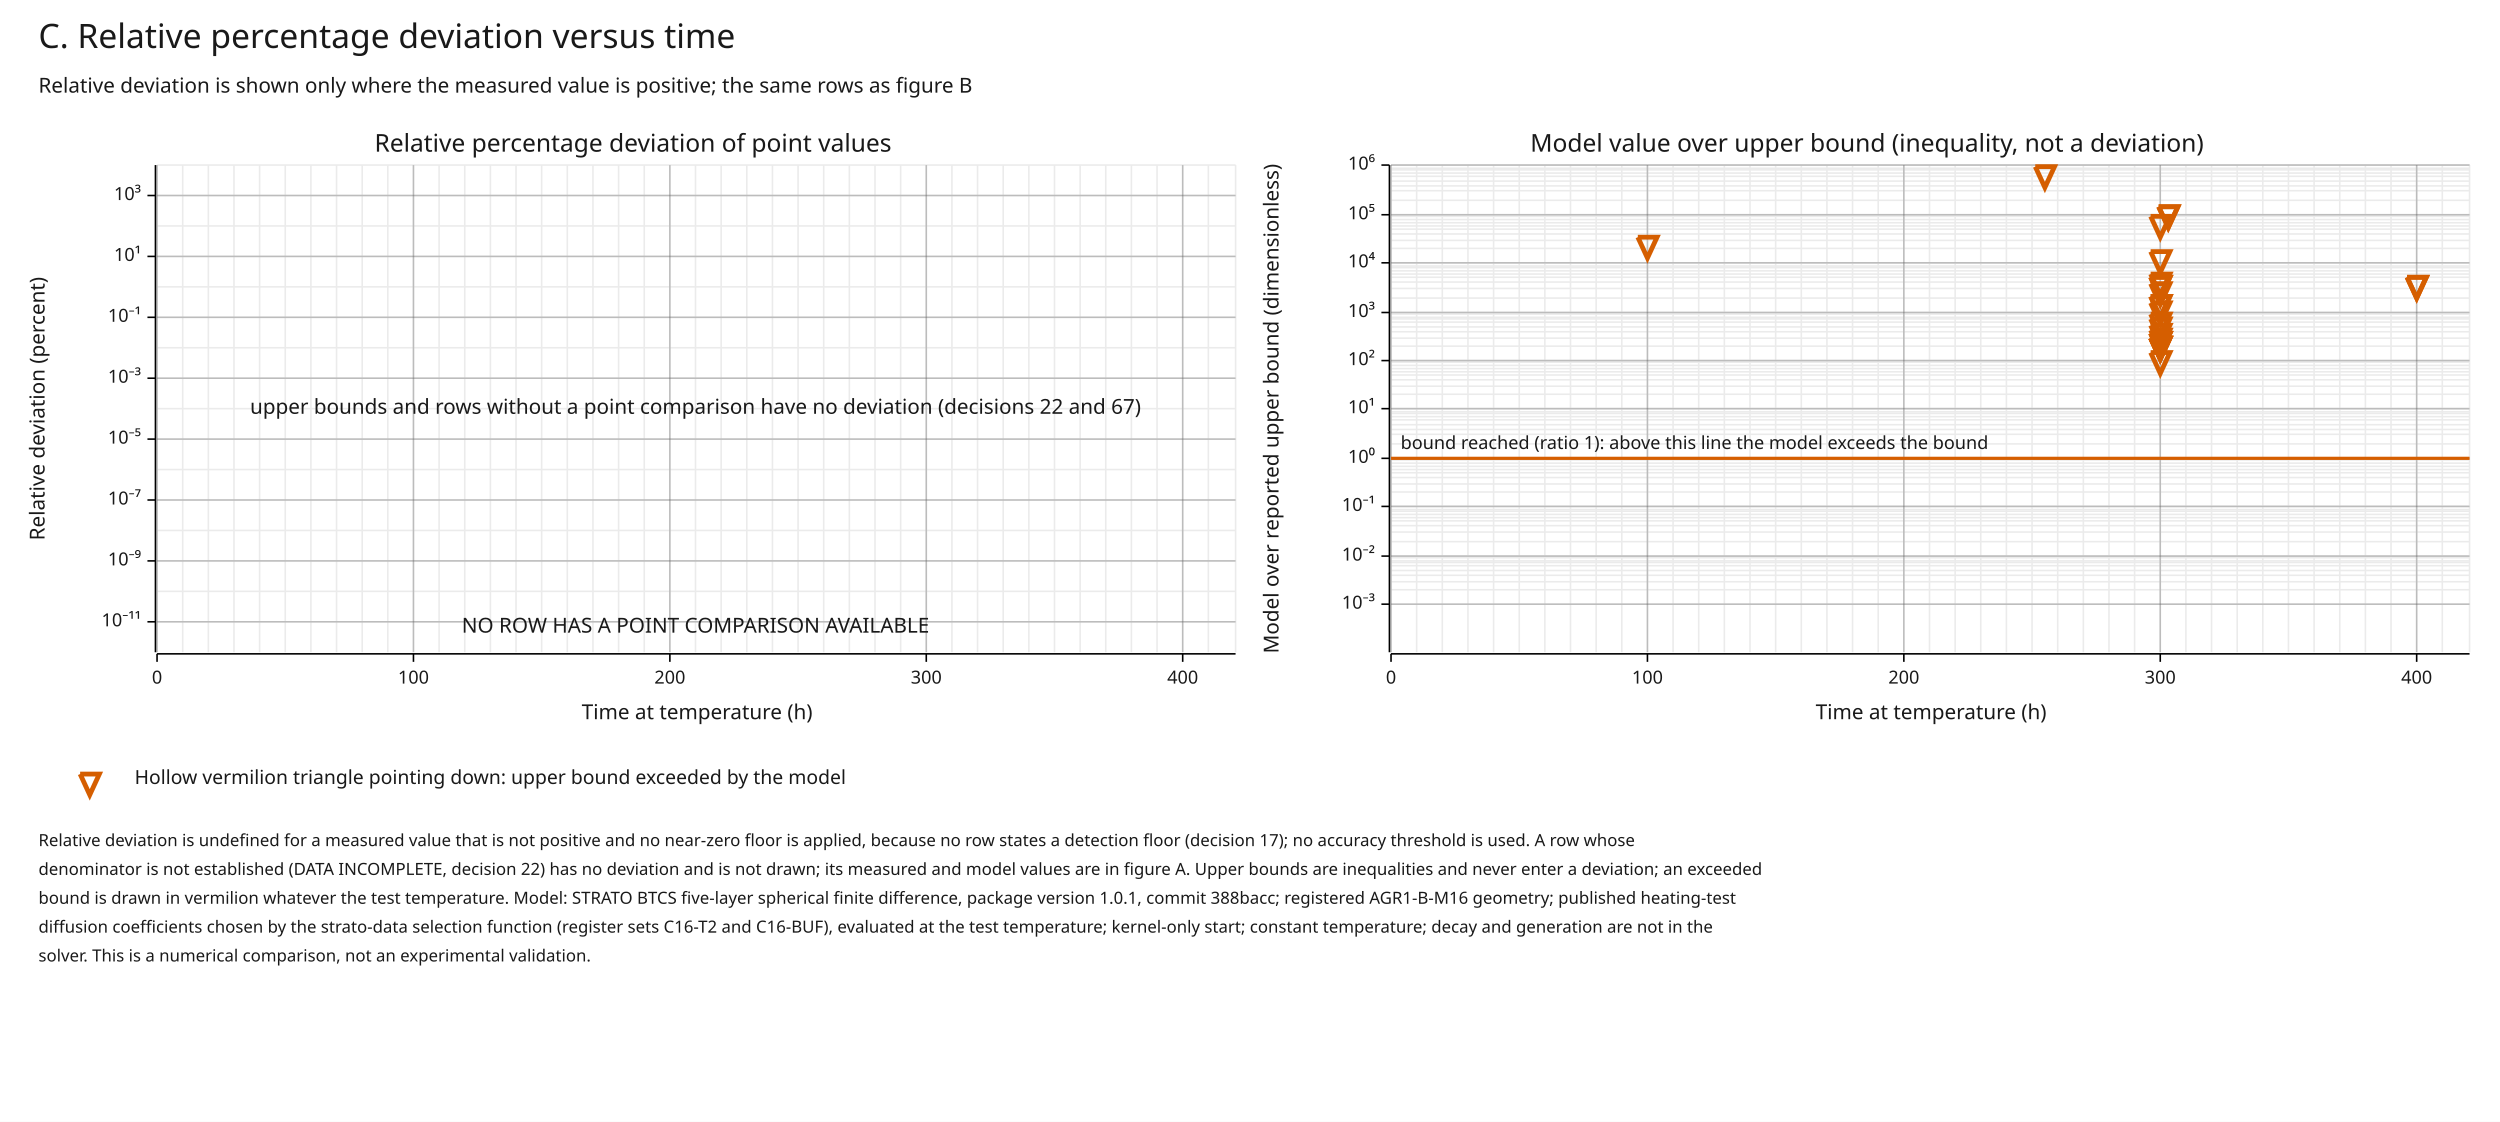
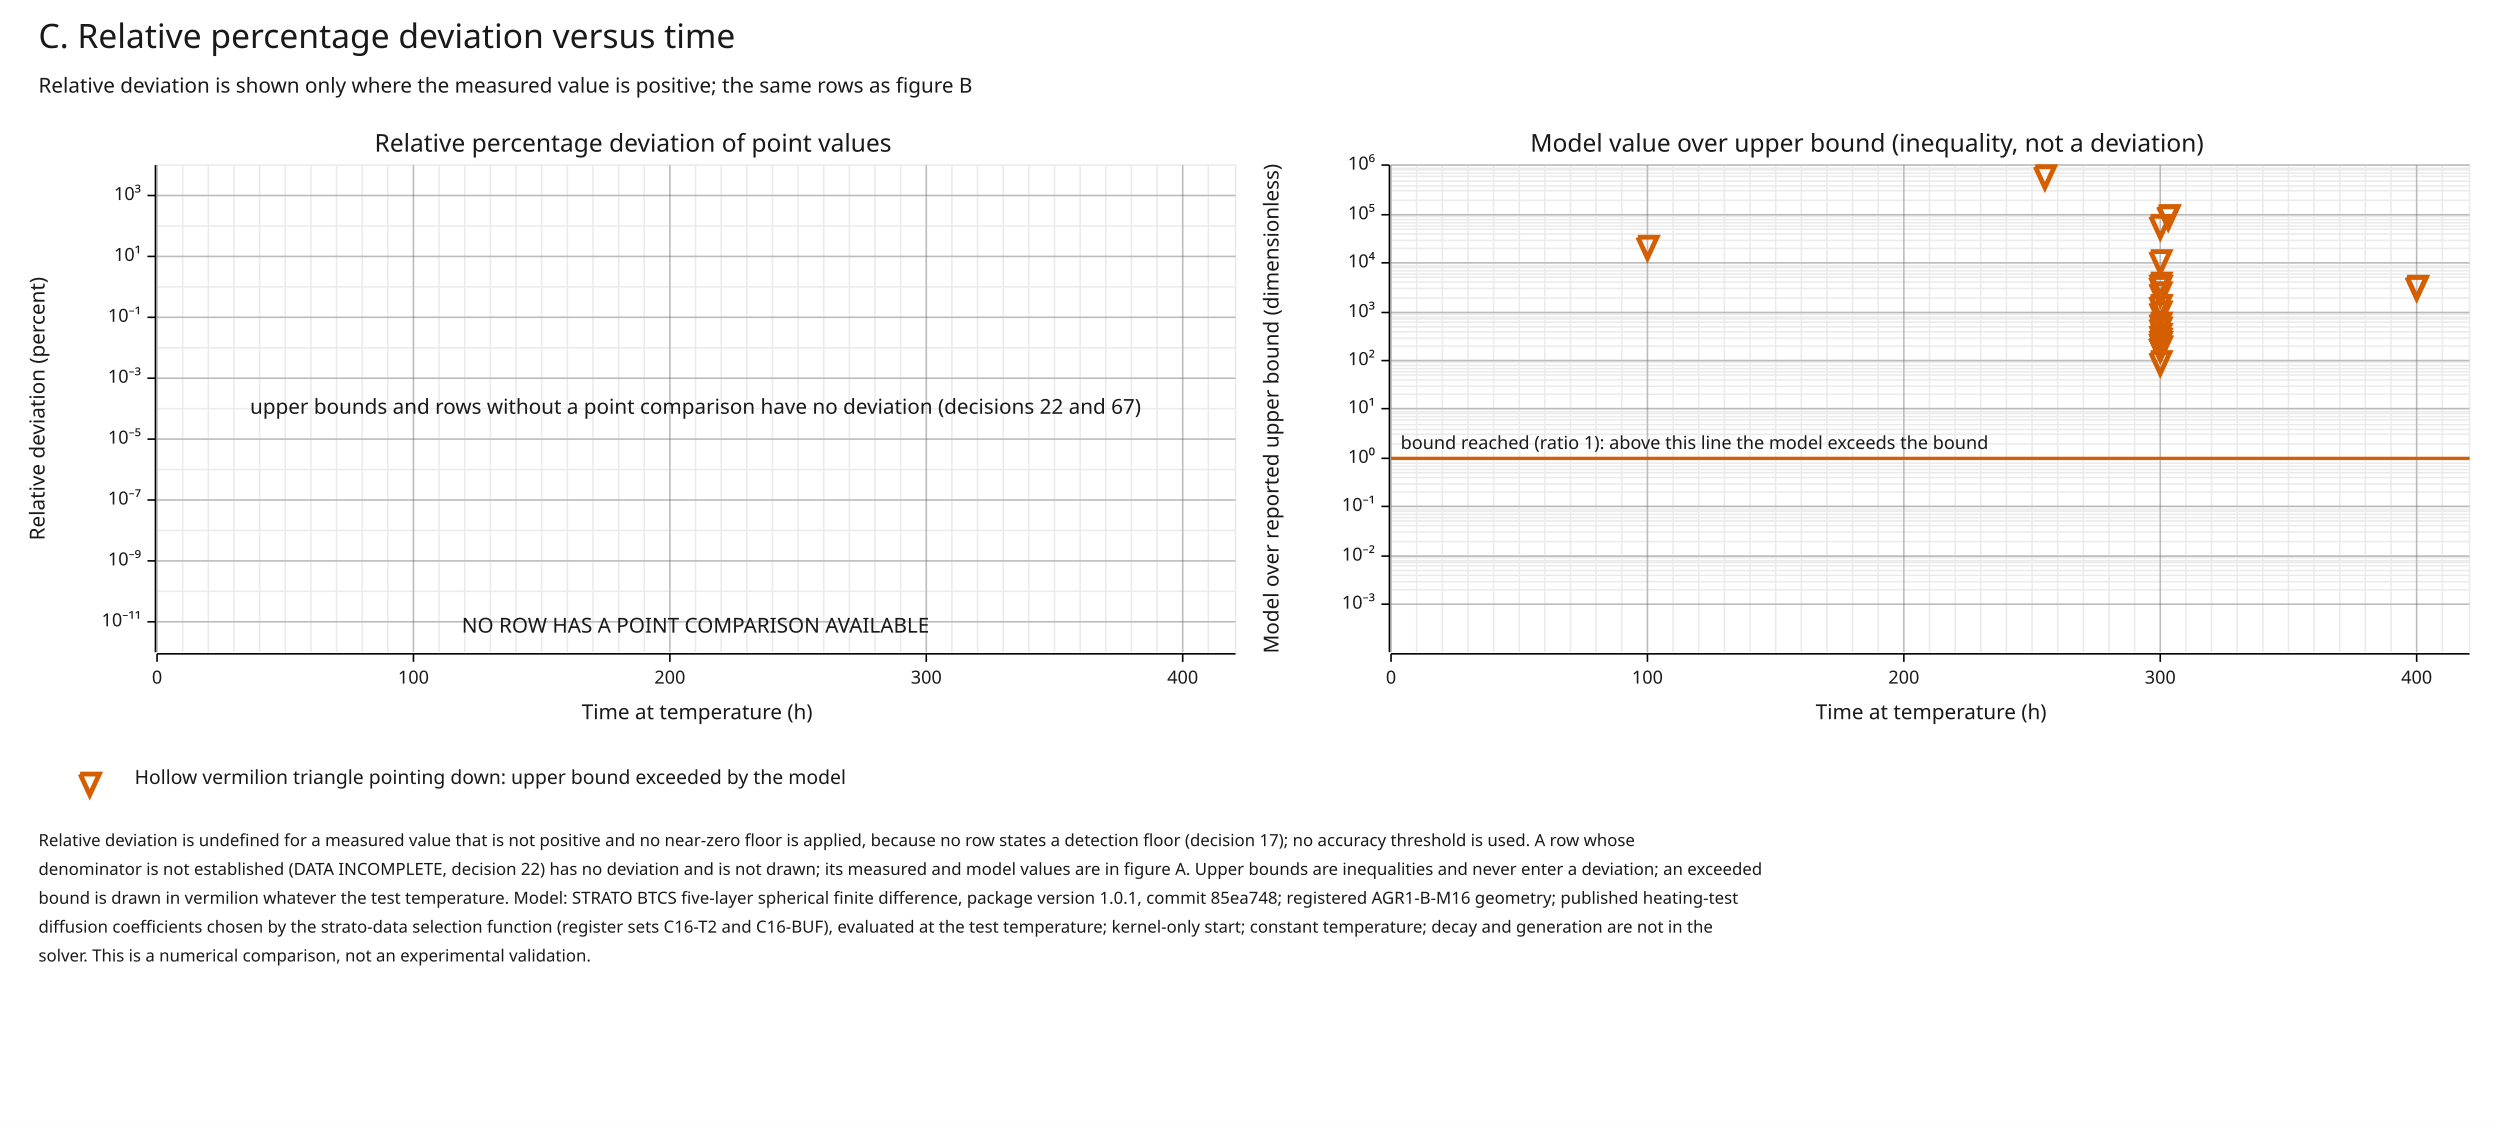
<svg xmlns="http://www.w3.org/2000/svg" width="1560" height="700" viewBox="0 0 1560 700">
  <rect x="0" y="0" width="1560" height="700" opacity="1" fill="#FFFFFF" stroke="none" />
  <text x="24" y="14" dy="0.76em" text-anchor="start" font-family="sans-serif" font-size="20.968" opacity="1" fill="#191919">
C. Relative percentage deviation versus time
</text>
  <text x="24" y="48" dy="0.76em" text-anchor="start" font-family="sans-serif" font-size="12.903" opacity="1" fill="#191919">
Relative deviation is shown only where the measured value is positive; the same rows as figure B
</text>
  <text x="395" y="83" dy="0.76em" text-anchor="middle" font-family="sans-serif" font-size="15.323" opacity="1" fill="#191919">
Relative percentage deviation of point values
</text>
  <line opacity="1" stroke="#EBEBEB" stroke-width="1" x1="98" y1="407" x2="98" y2="103" />
  <line opacity="1" stroke="#EBEBEB" stroke-width="1" x1="114" y1="407" x2="114" y2="103" />
  <line opacity="1" stroke="#EBEBEB" stroke-width="1" x1="130" y1="407" x2="130" y2="103" />
  <line opacity="1" stroke="#EBEBEB" stroke-width="1" x1="146" y1="407" x2="146" y2="103" />
  <line opacity="1" stroke="#EBEBEB" stroke-width="1" x1="162" y1="407" x2="162" y2="103" />
  <line opacity="1" stroke="#EBEBEB" stroke-width="1" x1="178" y1="407" x2="178" y2="103" />
  <line opacity="1" stroke="#EBEBEB" stroke-width="1" x1="194" y1="407" x2="194" y2="103" />
  <line opacity="1" stroke="#EBEBEB" stroke-width="1" x1="210" y1="407" x2="210" y2="103" />
  <line opacity="1" stroke="#EBEBEB" stroke-width="1" x1="226" y1="407" x2="226" y2="103" />
  <line opacity="1" stroke="#EBEBEB" stroke-width="1" x1="242" y1="407" x2="242" y2="103" />
  <line opacity="1" stroke="#EBEBEB" stroke-width="1" x1="258" y1="407" x2="258" y2="103" />
  <line opacity="1" stroke="#EBEBEB" stroke-width="1" x1="274" y1="407" x2="274" y2="103" />
  <line opacity="1" stroke="#EBEBEB" stroke-width="1" x1="290" y1="407" x2="290" y2="103" />
  <line opacity="1" stroke="#EBEBEB" stroke-width="1" x1="306" y1="407" x2="306" y2="103" />
  <line opacity="1" stroke="#EBEBEB" stroke-width="1" x1="322" y1="407" x2="322" y2="103" />
  <line opacity="1" stroke="#EBEBEB" stroke-width="1" x1="338" y1="407" x2="338" y2="103" />
  <line opacity="1" stroke="#EBEBEB" stroke-width="1" x1="354" y1="407" x2="354" y2="103" />
  <line opacity="1" stroke="#EBEBEB" stroke-width="1" x1="370" y1="407" x2="370" y2="103" />
  <line opacity="1" stroke="#EBEBEB" stroke-width="1" x1="386" y1="407" x2="386" y2="103" />
  <line opacity="1" stroke="#EBEBEB" stroke-width="1" x1="402" y1="407" x2="402" y2="103" />
  <line opacity="1" stroke="#EBEBEB" stroke-width="1" x1="418" y1="407" x2="418" y2="103" />
  <line opacity="1" stroke="#EBEBEB" stroke-width="1" x1="434" y1="407" x2="434" y2="103" />
  <line opacity="1" stroke="#EBEBEB" stroke-width="1" x1="450" y1="407" x2="450" y2="103" />
  <line opacity="1" stroke="#EBEBEB" stroke-width="1" x1="466" y1="407" x2="466" y2="103" />
  <line opacity="1" stroke="#EBEBEB" stroke-width="1" x1="482" y1="407" x2="482" y2="103" />
  <line opacity="1" stroke="#EBEBEB" stroke-width="1" x1="498" y1="407" x2="498" y2="103" />
  <line opacity="1" stroke="#EBEBEB" stroke-width="1" x1="514" y1="407" x2="514" y2="103" />
  <line opacity="1" stroke="#EBEBEB" stroke-width="1" x1="530" y1="407" x2="530" y2="103" />
  <line opacity="1" stroke="#EBEBEB" stroke-width="1" x1="546" y1="407" x2="546" y2="103" />
  <line opacity="1" stroke="#EBEBEB" stroke-width="1" x1="562" y1="407" x2="562" y2="103" />
  <line opacity="1" stroke="#EBEBEB" stroke-width="1" x1="578" y1="407" x2="578" y2="103" />
  <line opacity="1" stroke="#EBEBEB" stroke-width="1" x1="594" y1="407" x2="594" y2="103" />
  <line opacity="1" stroke="#EBEBEB" stroke-width="1" x1="610" y1="407" x2="610" y2="103" />
  <line opacity="1" stroke="#EBEBEB" stroke-width="1" x1="626" y1="407" x2="626" y2="103" />
  <line opacity="1" stroke="#EBEBEB" stroke-width="1" x1="642" y1="407" x2="642" y2="103" />
  <line opacity="1" stroke="#EBEBEB" stroke-width="1" x1="658" y1="407" x2="658" y2="103" />
  <line opacity="1" stroke="#EBEBEB" stroke-width="1" x1="674" y1="407" x2="674" y2="103" />
  <line opacity="1" stroke="#EBEBEB" stroke-width="1" x1="690" y1="407" x2="690" y2="103" />
  <line opacity="1" stroke="#EBEBEB" stroke-width="1" x1="706" y1="407" x2="706" y2="103" />
  <line opacity="1" stroke="#EBEBEB" stroke-width="1" x1="722" y1="407" x2="722" y2="103" />
  <line opacity="1" stroke="#EBEBEB" stroke-width="1" x1="738" y1="407" x2="738" y2="103" />
  <line opacity="1" stroke="#EBEBEB" stroke-width="1" x1="754" y1="407" x2="754" y2="103" />
  <line opacity="1" stroke="#EBEBEB" stroke-width="1" x1="771" y1="407" x2="771" y2="103" />
  <line opacity="1" stroke="#EBEBEB" stroke-width="1" x1="98" y1="388" x2="771" y2="388" />
  <line opacity="1" stroke="#EBEBEB" stroke-width="1" x1="98" y1="369" x2="771" y2="369" />
  <line opacity="1" stroke="#EBEBEB" stroke-width="1" x1="98" y1="350" x2="771" y2="350" />
  <line opacity="1" stroke="#EBEBEB" stroke-width="1" x1="98" y1="331" x2="771" y2="331" />
  <line opacity="1" stroke="#EBEBEB" stroke-width="1" x1="98" y1="312" x2="771" y2="312" />
  <line opacity="1" stroke="#EBEBEB" stroke-width="1" x1="98" y1="293" x2="771" y2="293" />
  <line opacity="1" stroke="#EBEBEB" stroke-width="1" x1="98" y1="274" x2="771" y2="274" />
  <line opacity="1" stroke="#EBEBEB" stroke-width="1" x1="98" y1="255" x2="771" y2="255" />
  <line opacity="1" stroke="#EBEBEB" stroke-width="1" x1="98" y1="236" x2="771" y2="236" />
  <line opacity="1" stroke="#EBEBEB" stroke-width="1" x1="98" y1="217" x2="771" y2="217" />
  <line opacity="1" stroke="#EBEBEB" stroke-width="1" x1="98" y1="198" x2="771" y2="198" />
  <line opacity="1" stroke="#EBEBEB" stroke-width="1" x1="98" y1="179" x2="771" y2="179" />
  <line opacity="1" stroke="#EBEBEB" stroke-width="1" x1="98" y1="160" x2="771" y2="160" />
  <line opacity="1" stroke="#EBEBEB" stroke-width="1" x1="98" y1="141" x2="771" y2="141" />
  <line opacity="1" stroke="#EBEBEB" stroke-width="1" x1="98" y1="122" x2="771" y2="122" />
  <line opacity="1" stroke="#EBEBEB" stroke-width="1" x1="98" y1="103" x2="771" y2="103" />
  <text x="18" y="255" dy="0.76em" text-anchor="middle" font-family="sans-serif" font-size="12.903" opacity="1" fill="#191919" transform="rotate(270, 18, 255)">
Relative deviation (percent)
</text>
  <text x="435" y="452" dy="-0.5ex" text-anchor="middle" font-family="sans-serif" font-size="12.903" opacity="1" fill="#191919">
Time at temperature (h)
</text>
  <line opacity="0.2" stroke="#000000" stroke-width="1" x1="98" y1="407" x2="98" y2="103" />
  <line opacity="0.2" stroke="#000000" stroke-width="1" x1="258" y1="407" x2="258" y2="103" />
  <line opacity="0.2" stroke="#000000" stroke-width="1" x1="418" y1="407" x2="418" y2="103" />
  <line opacity="0.2" stroke="#000000" stroke-width="1" x1="578" y1="407" x2="578" y2="103" />
  <line opacity="0.2" stroke="#000000" stroke-width="1" x1="738" y1="407" x2="738" y2="103" />
  <line opacity="0.2" stroke="#000000" stroke-width="1" x1="98" y1="388" x2="771" y2="388" />
  <line opacity="0.2" stroke="#000000" stroke-width="1" x1="98" y1="350" x2="771" y2="350" />
  <line opacity="0.2" stroke="#000000" stroke-width="1" x1="98" y1="312" x2="771" y2="312" />
  <line opacity="0.2" stroke="#000000" stroke-width="1" x1="98" y1="274" x2="771" y2="274" />
  <line opacity="0.2" stroke="#000000" stroke-width="1" x1="98" y1="236" x2="771" y2="236" />
  <line opacity="0.2" stroke="#000000" stroke-width="1" x1="98" y1="198" x2="771" y2="198" />
  <line opacity="0.2" stroke="#000000" stroke-width="1" x1="98" y1="160" x2="771" y2="160" />
  <line opacity="0.2" stroke="#000000" stroke-width="1" x1="98" y1="122" x2="771" y2="122" />
  <polyline fill="none" opacity="1" stroke="#000000" stroke-width="1" points="97,103 97,407 " />
  <text x="88" y="388" dy="0.5ex" text-anchor="end" font-family="sans-serif" font-size="11.29" opacity="1" fill="#191919">
10⁻¹¹
</text>
  <polyline fill="none" opacity="1" stroke="#000000" stroke-width="1" points="92,388 97,388 " />
  <text x="88" y="350" dy="0.5ex" text-anchor="end" font-family="sans-serif" font-size="11.29" opacity="1" fill="#191919">
10⁻⁹
</text>
  <polyline fill="none" opacity="1" stroke="#000000" stroke-width="1" points="92,350 97,350 " />
  <text x="88" y="312" dy="0.5ex" text-anchor="end" font-family="sans-serif" font-size="11.29" opacity="1" fill="#191919">
10⁻⁷
</text>
  <polyline fill="none" opacity="1" stroke="#000000" stroke-width="1" points="92,312 97,312 " />
  <text x="88" y="274" dy="0.5ex" text-anchor="end" font-family="sans-serif" font-size="11.29" opacity="1" fill="#191919">
10⁻⁵
</text>
  <polyline fill="none" opacity="1" stroke="#000000" stroke-width="1" points="92,274 97,274 " />
  <text x="88" y="236" dy="0.5ex" text-anchor="end" font-family="sans-serif" font-size="11.29" opacity="1" fill="#191919">
10⁻³
</text>
  <polyline fill="none" opacity="1" stroke="#000000" stroke-width="1" points="92,236 97,236 " />
  <text x="88" y="198" dy="0.5ex" text-anchor="end" font-family="sans-serif" font-size="11.29" opacity="1" fill="#191919">
10⁻¹
</text>
  <polyline fill="none" opacity="1" stroke="#000000" stroke-width="1" points="92,198 97,198 " />
  <text x="88" y="160" dy="0.5ex" text-anchor="end" font-family="sans-serif" font-size="11.29" opacity="1" fill="#191919">
10¹
</text>
  <polyline fill="none" opacity="1" stroke="#000000" stroke-width="1" points="92,160 97,160 " />
  <text x="88" y="122" dy="0.5ex" text-anchor="end" font-family="sans-serif" font-size="11.29" opacity="1" fill="#191919">
10³
</text>
  <polyline fill="none" opacity="1" stroke="#000000" stroke-width="1" points="92,122 97,122 " />
  <polyline fill="none" opacity="1" stroke="#000000" stroke-width="1" points="98,408 771,408 " />
  <text x="98" y="418" dy="0.76em" text-anchor="middle" font-family="sans-serif" font-size="11.29" opacity="1" fill="#191919">
0
</text>
  <polyline fill="none" opacity="1" stroke="#000000" stroke-width="1" points="98,408 98,413 " />
  <text x="258" y="418" dy="0.76em" text-anchor="middle" font-family="sans-serif" font-size="11.29" opacity="1" fill="#191919">
100
</text>
  <polyline fill="none" opacity="1" stroke="#000000" stroke-width="1" points="258,408 258,413 " />
  <text x="418" y="418" dy="0.76em" text-anchor="middle" font-family="sans-serif" font-size="11.29" opacity="1" fill="#191919">
200
</text>
  <polyline fill="none" opacity="1" stroke="#000000" stroke-width="1" points="418,408 418,413 " />
  <text x="578" y="418" dy="0.76em" text-anchor="middle" font-family="sans-serif" font-size="11.29" opacity="1" fill="#191919">
300
</text>
  <polyline fill="none" opacity="1" stroke="#000000" stroke-width="1" points="578,408 578,413 " />
  <text x="738" y="418" dy="0.76em" text-anchor="middle" font-family="sans-serif" font-size="11.29" opacity="1" fill="#191919">
400
</text>
  <polyline fill="none" opacity="1" stroke="#000000" stroke-width="1" points="738,408 738,413 " />
  <text x="434" y="398" dy="-0.5ex" text-anchor="middle" font-family="sans-serif" font-size="12.903" opacity="1" fill="#191919">
NO ROW HAS A POINT COMPARISON AVAILABLE
</text>
  <text x="434" y="255" dy="0.5ex" text-anchor="middle" font-family="sans-serif" font-size="12.903" opacity="1" fill="#191919">
upper bounds and rows without a point comparison have no deviation (decisions 22 and 67)
</text>
  <text x="1165" y="83" dy="0.76em" text-anchor="middle" font-family="sans-serif" font-size="15.323" opacity="1" fill="#191919">
Model value over upper bound (inequality, not a deviation)
</text>
  <line opacity="1" stroke="#EBEBEB" stroke-width="1" x1="868" y1="407" x2="868" y2="103" />
  <line opacity="1" stroke="#EBEBEB" stroke-width="1" x1="884" y1="407" x2="884" y2="103" />
  <line opacity="1" stroke="#EBEBEB" stroke-width="1" x1="900" y1="407" x2="900" y2="103" />
  <line opacity="1" stroke="#EBEBEB" stroke-width="1" x1="916" y1="407" x2="916" y2="103" />
  <line opacity="1" stroke="#EBEBEB" stroke-width="1" x1="932" y1="407" x2="932" y2="103" />
  <line opacity="1" stroke="#EBEBEB" stroke-width="1" x1="948" y1="407" x2="948" y2="103" />
  <line opacity="1" stroke="#EBEBEB" stroke-width="1" x1="964" y1="407" x2="964" y2="103" />
  <line opacity="1" stroke="#EBEBEB" stroke-width="1" x1="980" y1="407" x2="980" y2="103" />
  <line opacity="1" stroke="#EBEBEB" stroke-width="1" x1="996" y1="407" x2="996" y2="103" />
  <line opacity="1" stroke="#EBEBEB" stroke-width="1" x1="1012" y1="407" x2="1012" y2="103" />
  <line opacity="1" stroke="#EBEBEB" stroke-width="1" x1="1028" y1="407" x2="1028" y2="103" />
  <line opacity="1" stroke="#EBEBEB" stroke-width="1" x1="1044" y1="407" x2="1044" y2="103" />
  <line opacity="1" stroke="#EBEBEB" stroke-width="1" x1="1060" y1="407" x2="1060" y2="103" />
  <line opacity="1" stroke="#EBEBEB" stroke-width="1" x1="1076" y1="407" x2="1076" y2="103" />
  <line opacity="1" stroke="#EBEBEB" stroke-width="1" x1="1092" y1="407" x2="1092" y2="103" />
  <line opacity="1" stroke="#EBEBEB" stroke-width="1" x1="1108" y1="407" x2="1108" y2="103" />
  <line opacity="1" stroke="#EBEBEB" stroke-width="1" x1="1124" y1="407" x2="1124" y2="103" />
  <line opacity="1" stroke="#EBEBEB" stroke-width="1" x1="1140" y1="407" x2="1140" y2="103" />
  <line opacity="1" stroke="#EBEBEB" stroke-width="1" x1="1156" y1="407" x2="1156" y2="103" />
  <line opacity="1" stroke="#EBEBEB" stroke-width="1" x1="1172" y1="407" x2="1172" y2="103" />
  <line opacity="1" stroke="#EBEBEB" stroke-width="1" x1="1188" y1="407" x2="1188" y2="103" />
  <line opacity="1" stroke="#EBEBEB" stroke-width="1" x1="1204" y1="407" x2="1204" y2="103" />
  <line opacity="1" stroke="#EBEBEB" stroke-width="1" x1="1220" y1="407" x2="1220" y2="103" />
  <line opacity="1" stroke="#EBEBEB" stroke-width="1" x1="1236" y1="407" x2="1236" y2="103" />
  <line opacity="1" stroke="#EBEBEB" stroke-width="1" x1="1252" y1="407" x2="1252" y2="103" />
  <line opacity="1" stroke="#EBEBEB" stroke-width="1" x1="1268" y1="407" x2="1268" y2="103" />
  <line opacity="1" stroke="#EBEBEB" stroke-width="1" x1="1284" y1="407" x2="1284" y2="103" />
  <line opacity="1" stroke="#EBEBEB" stroke-width="1" x1="1300" y1="407" x2="1300" y2="103" />
  <line opacity="1" stroke="#EBEBEB" stroke-width="1" x1="1316" y1="407" x2="1316" y2="103" />
  <line opacity="1" stroke="#EBEBEB" stroke-width="1" x1="1332" y1="407" x2="1332" y2="103" />
  <line opacity="1" stroke="#EBEBEB" stroke-width="1" x1="1348" y1="407" x2="1348" y2="103" />
  <line opacity="1" stroke="#EBEBEB" stroke-width="1" x1="1364" y1="407" x2="1364" y2="103" />
  <line opacity="1" stroke="#EBEBEB" stroke-width="1" x1="1380" y1="407" x2="1380" y2="103" />
  <line opacity="1" stroke="#EBEBEB" stroke-width="1" x1="1396" y1="407" x2="1396" y2="103" />
  <line opacity="1" stroke="#EBEBEB" stroke-width="1" x1="1412" y1="407" x2="1412" y2="103" />
  <line opacity="1" stroke="#EBEBEB" stroke-width="1" x1="1428" y1="407" x2="1428" y2="103" />
  <line opacity="1" stroke="#EBEBEB" stroke-width="1" x1="1444" y1="407" x2="1444" y2="103" />
  <line opacity="1" stroke="#EBEBEB" stroke-width="1" x1="1460" y1="407" x2="1460" y2="103" />
  <line opacity="1" stroke="#EBEBEB" stroke-width="1" x1="1476" y1="407" x2="1476" y2="103" />
  <line opacity="1" stroke="#EBEBEB" stroke-width="1" x1="1492" y1="407" x2="1492" y2="103" />
  <line opacity="1" stroke="#EBEBEB" stroke-width="1" x1="1508" y1="407" x2="1508" y2="103" />
  <line opacity="1" stroke="#EBEBEB" stroke-width="1" x1="1524" y1="407" x2="1524" y2="103" />
  <line opacity="1" stroke="#EBEBEB" stroke-width="1" x1="1541" y1="407" x2="1541" y2="103" />
  <line opacity="1" stroke="#EBEBEB" stroke-width="1" x1="868" y1="377" x2="1541" y2="377" />
  <line opacity="1" stroke="#EBEBEB" stroke-width="1" x1="868" y1="368" x2="1541" y2="368" />
  <line opacity="1" stroke="#EBEBEB" stroke-width="1" x1="868" y1="363" x2="1541" y2="363" />
  <line opacity="1" stroke="#EBEBEB" stroke-width="1" x1="868" y1="359" x2="1541" y2="359" />
  <line opacity="1" stroke="#EBEBEB" stroke-width="1" x1="868" y1="356" x2="1541" y2="356" />
  <line opacity="1" stroke="#EBEBEB" stroke-width="1" x1="868" y1="353" x2="1541" y2="353" />
  <line opacity="1" stroke="#EBEBEB" stroke-width="1" x1="868" y1="351" x2="1541" y2="351" />
  <line opacity="1" stroke="#EBEBEB" stroke-width="1" x1="868" y1="350" x2="1541" y2="350" />
  <line opacity="1" stroke="#EBEBEB" stroke-width="1" x1="868" y1="348" x2="1541" y2="348" />
  <line opacity="1" stroke="#EBEBEB" stroke-width="1" x1="868" y1="347" x2="1541" y2="347" />
  <line opacity="1" stroke="#EBEBEB" stroke-width="1" x1="868" y1="347" x2="1541" y2="347" />
  <line opacity="1" stroke="#EBEBEB" stroke-width="1" x1="868" y1="338" x2="1541" y2="338" />
  <line opacity="1" stroke="#EBEBEB" stroke-width="1" x1="868" y1="332" x2="1541" y2="332" />
  <line opacity="1" stroke="#EBEBEB" stroke-width="1" x1="868" y1="328" x2="1541" y2="328" />
  <line opacity="1" stroke="#EBEBEB" stroke-width="1" x1="868" y1="325" x2="1541" y2="325" />
  <line opacity="1" stroke="#EBEBEB" stroke-width="1" x1="868" y1="323" x2="1541" y2="323" />
  <line opacity="1" stroke="#EBEBEB" stroke-width="1" x1="868" y1="321" x2="1541" y2="321" />
  <line opacity="1" stroke="#EBEBEB" stroke-width="1" x1="868" y1="319" x2="1541" y2="319" />
  <line opacity="1" stroke="#EBEBEB" stroke-width="1" x1="868" y1="318" x2="1541" y2="318" />
  <line opacity="1" stroke="#EBEBEB" stroke-width="1" x1="868" y1="316" x2="1541" y2="316" />
  <line opacity="1" stroke="#EBEBEB" stroke-width="1" x1="868" y1="316" x2="1541" y2="316" />
  <line opacity="1" stroke="#EBEBEB" stroke-width="1" x1="868" y1="307" x2="1541" y2="307" />
  <line opacity="1" stroke="#EBEBEB" stroke-width="1" x1="868" y1="302" x2="1541" y2="302" />
  <line opacity="1" stroke="#EBEBEB" stroke-width="1" x1="868" y1="298" x2="1541" y2="298" />
  <line opacity="1" stroke="#EBEBEB" stroke-width="1" x1="868" y1="295" x2="1541" y2="295" />
  <line opacity="1" stroke="#EBEBEB" stroke-width="1" x1="868" y1="293" x2="1541" y2="293" />
  <line opacity="1" stroke="#EBEBEB" stroke-width="1" x1="868" y1="291" x2="1541" y2="291" />
  <line opacity="1" stroke="#EBEBEB" stroke-width="1" x1="868" y1="289" x2="1541" y2="289" />
  <line opacity="1" stroke="#EBEBEB" stroke-width="1" x1="868" y1="287" x2="1541" y2="287" />
  <line opacity="1" stroke="#EBEBEB" stroke-width="1" x1="868" y1="286" x2="1541" y2="286" />
  <line opacity="1" stroke="#EBEBEB" stroke-width="1" x1="868" y1="286" x2="1541" y2="286" />
  <line opacity="1" stroke="#EBEBEB" stroke-width="1" x1="868" y1="277" x2="1541" y2="277" />
  <line opacity="1" stroke="#EBEBEB" stroke-width="1" x1="868" y1="271" x2="1541" y2="271" />
  <line opacity="1" stroke="#EBEBEB" stroke-width="1" x1="868" y1="268" x2="1541" y2="268" />
  <line opacity="1" stroke="#EBEBEB" stroke-width="1" x1="868" y1="265" x2="1541" y2="265" />
  <line opacity="1" stroke="#EBEBEB" stroke-width="1" x1="868" y1="262" x2="1541" y2="262" />
  <line opacity="1" stroke="#EBEBEB" stroke-width="1" x1="868" y1="260" x2="1541" y2="260" />
  <line opacity="1" stroke="#EBEBEB" stroke-width="1" x1="868" y1="258" x2="1541" y2="258" />
  <line opacity="1" stroke="#EBEBEB" stroke-width="1" x1="868" y1="257" x2="1541" y2="257" />
  <line opacity="1" stroke="#EBEBEB" stroke-width="1" x1="868" y1="255" x2="1541" y2="255" />
  <line opacity="1" stroke="#EBEBEB" stroke-width="1" x1="868" y1="255" x2="1541" y2="255" />
  <line opacity="1" stroke="#EBEBEB" stroke-width="1" x1="868" y1="246" x2="1541" y2="246" />
  <line opacity="1" stroke="#EBEBEB" stroke-width="1" x1="868" y1="241" x2="1541" y2="241" />
  <line opacity="1" stroke="#EBEBEB" stroke-width="1" x1="868" y1="237" x2="1541" y2="237" />
  <line opacity="1" stroke="#EBEBEB" stroke-width="1" x1="868" y1="234" x2="1541" y2="234" />
  <line opacity="1" stroke="#EBEBEB" stroke-width="1" x1="868" y1="232" x2="1541" y2="232" />
  <line opacity="1" stroke="#EBEBEB" stroke-width="1" x1="868" y1="230" x2="1541" y2="230" />
  <line opacity="1" stroke="#EBEBEB" stroke-width="1" x1="868" y1="228" x2="1541" y2="228" />
  <line opacity="1" stroke="#EBEBEB" stroke-width="1" x1="868" y1="226" x2="1541" y2="226" />
  <line opacity="1" stroke="#EBEBEB" stroke-width="1" x1="868" y1="225" x2="1541" y2="225" />
  <line opacity="1" stroke="#EBEBEB" stroke-width="1" x1="868" y1="225" x2="1541" y2="225" />
  <line opacity="1" stroke="#EBEBEB" stroke-width="1" x1="868" y1="216" x2="1541" y2="216" />
  <line opacity="1" stroke="#EBEBEB" stroke-width="1" x1="868" y1="211" x2="1541" y2="211" />
  <line opacity="1" stroke="#EBEBEB" stroke-width="1" x1="868" y1="207" x2="1541" y2="207" />
  <line opacity="1" stroke="#EBEBEB" stroke-width="1" x1="868" y1="204" x2="1541" y2="204" />
  <line opacity="1" stroke="#EBEBEB" stroke-width="1" x1="868" y1="201" x2="1541" y2="201" />
  <line opacity="1" stroke="#EBEBEB" stroke-width="1" x1="868" y1="199" x2="1541" y2="199" />
  <line opacity="1" stroke="#EBEBEB" stroke-width="1" x1="868" y1="198" x2="1541" y2="198" />
  <line opacity="1" stroke="#EBEBEB" stroke-width="1" x1="868" y1="196" x2="1541" y2="196" />
  <line opacity="1" stroke="#EBEBEB" stroke-width="1" x1="868" y1="195" x2="1541" y2="195" />
  <line opacity="1" stroke="#EBEBEB" stroke-width="1" x1="868" y1="195" x2="1541" y2="195" />
  <line opacity="1" stroke="#EBEBEB" stroke-width="1" x1="868" y1="186" x2="1541" y2="186" />
  <line opacity="1" stroke="#EBEBEB" stroke-width="1" x1="868" y1="180" x2="1541" y2="180" />
  <line opacity="1" stroke="#EBEBEB" stroke-width="1" x1="868" y1="176" x2="1541" y2="176" />
  <line opacity="1" stroke="#EBEBEB" stroke-width="1" x1="868" y1="173" x2="1541" y2="173" />
  <line opacity="1" stroke="#EBEBEB" stroke-width="1" x1="868" y1="171" x2="1541" y2="171" />
  <line opacity="1" stroke="#EBEBEB" stroke-width="1" x1="868" y1="169" x2="1541" y2="169" />
  <line opacity="1" stroke="#EBEBEB" stroke-width="1" x1="868" y1="167" x2="1541" y2="167" />
  <line opacity="1" stroke="#EBEBEB" stroke-width="1" x1="868" y1="166" x2="1541" y2="166" />
  <line opacity="1" stroke="#EBEBEB" stroke-width="1" x1="868" y1="164" x2="1541" y2="164" />
  <line opacity="1" stroke="#EBEBEB" stroke-width="1" x1="868" y1="164" x2="1541" y2="164" />
  <line opacity="1" stroke="#EBEBEB" stroke-width="1" x1="868" y1="155" x2="1541" y2="155" />
  <line opacity="1" stroke="#EBEBEB" stroke-width="1" x1="868" y1="150" x2="1541" y2="150" />
  <line opacity="1" stroke="#EBEBEB" stroke-width="1" x1="868" y1="146" x2="1541" y2="146" />
  <line opacity="1" stroke="#EBEBEB" stroke-width="1" x1="868" y1="143" x2="1541" y2="143" />
  <line opacity="1" stroke="#EBEBEB" stroke-width="1" x1="868" y1="141" x2="1541" y2="141" />
  <line opacity="1" stroke="#EBEBEB" stroke-width="1" x1="868" y1="139" x2="1541" y2="139" />
  <line opacity="1" stroke="#EBEBEB" stroke-width="1" x1="868" y1="137" x2="1541" y2="137" />
  <line opacity="1" stroke="#EBEBEB" stroke-width="1" x1="868" y1="135" x2="1541" y2="135" />
  <line opacity="1" stroke="#EBEBEB" stroke-width="1" x1="868" y1="134" x2="1541" y2="134" />
  <line opacity="1" stroke="#EBEBEB" stroke-width="1" x1="868" y1="134" x2="1541" y2="134" />
  <line opacity="1" stroke="#EBEBEB" stroke-width="1" x1="868" y1="125" x2="1541" y2="125" />
  <line opacity="1" stroke="#EBEBEB" stroke-width="1" x1="868" y1="119" x2="1541" y2="119" />
  <line opacity="1" stroke="#EBEBEB" stroke-width="1" x1="868" y1="116" x2="1541" y2="116" />
  <line opacity="1" stroke="#EBEBEB" stroke-width="1" x1="868" y1="113" x2="1541" y2="113" />
  <line opacity="1" stroke="#EBEBEB" stroke-width="1" x1="868" y1="110" x2="1541" y2="110" />
  <line opacity="1" stroke="#EBEBEB" stroke-width="1" x1="868" y1="108" x2="1541" y2="108" />
  <line opacity="1" stroke="#EBEBEB" stroke-width="1" x1="868" y1="106" x2="1541" y2="106" />
  <line opacity="1" stroke="#EBEBEB" stroke-width="1" x1="868" y1="105" x2="1541" y2="105" />
  <line opacity="1" stroke="#EBEBEB" stroke-width="1" x1="868" y1="103" x2="1541" y2="103" />
  <line opacity="1" stroke="#EBEBEB" stroke-width="1" x1="868" y1="103" x2="1541" y2="103" />
  <text x="788" y="255" dy="0.76em" text-anchor="middle" font-family="sans-serif" font-size="12.903" opacity="1" fill="#191919" transform="rotate(270, 788, 255)">
Model over reported upper bound (dimensionless)
</text>
  <text x="1205" y="452" dy="-0.5ex" text-anchor="middle" font-family="sans-serif" font-size="12.903" opacity="1" fill="#191919">
Time at temperature (h)
</text>
  <line opacity="0.2" stroke="#000000" stroke-width="1" x1="868" y1="407" x2="868" y2="103" />
  <line opacity="0.2" stroke="#000000" stroke-width="1" x1="1028" y1="407" x2="1028" y2="103" />
  <line opacity="0.2" stroke="#000000" stroke-width="1" x1="1188" y1="407" x2="1188" y2="103" />
  <line opacity="0.2" stroke="#000000" stroke-width="1" x1="1348" y1="407" x2="1348" y2="103" />
  <line opacity="0.2" stroke="#000000" stroke-width="1" x1="1508" y1="407" x2="1508" y2="103" />
  <line opacity="0.2" stroke="#000000" stroke-width="1" x1="868" y1="377" x2="1541" y2="377" />
  <line opacity="0.2" stroke="#000000" stroke-width="1" x1="868" y1="347" x2="1541" y2="347" />
  <line opacity="0.2" stroke="#000000" stroke-width="1" x1="868" y1="316" x2="1541" y2="316" />
  <line opacity="0.2" stroke="#000000" stroke-width="1" x1="868" y1="286" x2="1541" y2="286" />
  <line opacity="0.2" stroke="#000000" stroke-width="1" x1="868" y1="255" x2="1541" y2="255" />
  <line opacity="0.2" stroke="#000000" stroke-width="1" x1="868" y1="225" x2="1541" y2="225" />
  <line opacity="0.2" stroke="#000000" stroke-width="1" x1="868" y1="195" x2="1541" y2="195" />
  <line opacity="0.2" stroke="#000000" stroke-width="1" x1="868" y1="164" x2="1541" y2="164" />
  <line opacity="0.2" stroke="#000000" stroke-width="1" x1="868" y1="134" x2="1541" y2="134" />
  <line opacity="0.2" stroke="#000000" stroke-width="1" x1="868" y1="103" x2="1541" y2="103" />
  <polyline fill="none" opacity="1" stroke="#000000" stroke-width="1" points="867,103 867,407 " />
  <text x="858" y="377" dy="0.5ex" text-anchor="end" font-family="sans-serif" font-size="11.29" opacity="1" fill="#191919">
10⁻³
</text>
  <polyline fill="none" opacity="1" stroke="#000000" stroke-width="1" points="862,377 867,377 " />
  <text x="858" y="347" dy="0.5ex" text-anchor="end" font-family="sans-serif" font-size="11.29" opacity="1" fill="#191919">
10⁻²
</text>
  <polyline fill="none" opacity="1" stroke="#000000" stroke-width="1" points="862,347 867,347 " />
  <text x="858" y="316" dy="0.5ex" text-anchor="end" font-family="sans-serif" font-size="11.29" opacity="1" fill="#191919">
10⁻¹
</text>
  <polyline fill="none" opacity="1" stroke="#000000" stroke-width="1" points="862,316 867,316 " />
  <text x="858" y="286" dy="0.5ex" text-anchor="end" font-family="sans-serif" font-size="11.29" opacity="1" fill="#191919">
10⁰
</text>
  <polyline fill="none" opacity="1" stroke="#000000" stroke-width="1" points="862,286 867,286 " />
  <text x="858" y="255" dy="0.5ex" text-anchor="end" font-family="sans-serif" font-size="11.29" opacity="1" fill="#191919">
10¹
</text>
  <polyline fill="none" opacity="1" stroke="#000000" stroke-width="1" points="862,255 867,255 " />
  <text x="858" y="225" dy="0.5ex" text-anchor="end" font-family="sans-serif" font-size="11.29" opacity="1" fill="#191919">
10²
</text>
  <polyline fill="none" opacity="1" stroke="#000000" stroke-width="1" points="862,225 867,225 " />
  <text x="858" y="195" dy="0.5ex" text-anchor="end" font-family="sans-serif" font-size="11.29" opacity="1" fill="#191919">
10³
</text>
  <polyline fill="none" opacity="1" stroke="#000000" stroke-width="1" points="862,195 867,195 " />
  <text x="858" y="164" dy="0.5ex" text-anchor="end" font-family="sans-serif" font-size="11.29" opacity="1" fill="#191919">
10⁴
</text>
  <polyline fill="none" opacity="1" stroke="#000000" stroke-width="1" points="862,164 867,164 " />
  <text x="858" y="134" dy="0.5ex" text-anchor="end" font-family="sans-serif" font-size="11.29" opacity="1" fill="#191919">
10⁵
</text>
  <polyline fill="none" opacity="1" stroke="#000000" stroke-width="1" points="862,134 867,134 " />
  <text x="858" y="103" dy="0.5ex" text-anchor="end" font-family="sans-serif" font-size="11.29" opacity="1" fill="#191919">
10⁶
</text>
  <polyline fill="none" opacity="1" stroke="#000000" stroke-width="1" points="862,103 867,103 " />
  <polyline fill="none" opacity="1" stroke="#000000" stroke-width="1" points="868,408 1541,408 " />
  <text x="868" y="418" dy="0.76em" text-anchor="middle" font-family="sans-serif" font-size="11.29" opacity="1" fill="#191919">
0
</text>
  <polyline fill="none" opacity="1" stroke="#000000" stroke-width="1" points="868,408 868,413 " />
  <text x="1028" y="418" dy="0.76em" text-anchor="middle" font-family="sans-serif" font-size="11.29" opacity="1" fill="#191919">
100
</text>
  <polyline fill="none" opacity="1" stroke="#000000" stroke-width="1" points="1028,408 1028,413 " />
  <text x="1188" y="418" dy="0.76em" text-anchor="middle" font-family="sans-serif" font-size="11.29" opacity="1" fill="#191919">
200
</text>
  <polyline fill="none" opacity="1" stroke="#000000" stroke-width="1" points="1188,408 1188,413 " />
  <text x="1348" y="418" dy="0.76em" text-anchor="middle" font-family="sans-serif" font-size="11.29" opacity="1" fill="#191919">
300
</text>
  <polyline fill="none" opacity="1" stroke="#000000" stroke-width="1" points="1348,408 1348,413 " />
  <text x="1508" y="418" dy="0.76em" text-anchor="middle" font-family="sans-serif" font-size="11.29" opacity="1" fill="#191919">
400
</text>
  <polyline fill="none" opacity="1" stroke="#000000" stroke-width="1" points="1508,408 1508,413 " />
  <polyline fill="none" opacity="1" stroke="#D55E00" stroke-width="2" points="868,286 1541,286 " />
  <text x="874" y="283" dy="-0.5ex" text-anchor="start" font-family="sans-serif" font-size="11.29" opacity="1" fill="#191919">
bound reached (ratio 1): above this line the model exceeds the bound
</text>
  <polyline fill="none" opacity="1" stroke="#D55E00" stroke-width="3" points="1342,157 1354,157 1348,170 1342,157 " />
  <polyline fill="none" opacity="1" stroke="#D55E00" stroke-width="3" points="1342,177 1354,177 1348,190 1342,177 " />
  <polyline fill="none" opacity="1" stroke="#D55E00" stroke-width="3" points="1342,199 1354,199 1348,212 1342,199 " />
  <polyline fill="none" opacity="1" stroke="#D55E00" stroke-width="3" points="1342,196 1354,196 1348,209 1342,196 " />
  <polyline fill="none" opacity="1" stroke="#D55E00" stroke-width="3" points="1342,135 1354,135 1348,148 1342,135 " />
  <polyline fill="none" opacity="1" stroke="#D55E00" stroke-width="3" points="1342,173 1354,173 1348,186 1342,173 " />
  <polyline fill="none" opacity="1" stroke="#D55E00" stroke-width="3" points="1342,185 1354,185 1348,198 1342,185 " />
  <polyline fill="none" opacity="1" stroke="#D55E00" stroke-width="3" points="1342,208 1354,208 1348,221 1342,208 " />
  <polyline fill="none" opacity="1" stroke="#D55E00" stroke-width="3" points="1342,211 1354,211 1348,224 1342,211 " />
  <polyline fill="none" opacity="1" stroke="#D55E00" stroke-width="3" points="1502,173 1514,173 1508,186 1502,173 " />
  <polyline fill="none" opacity="1" stroke="#D55E00" stroke-width="3" points="1270,104 1282,104 1276,117 1270,104 " />
  <polyline fill="none" opacity="1" stroke="#D55E00" stroke-width="3" points="1347,129 1359,129 1353,142 1347,129 " />
  <polyline fill="none" opacity="1" stroke="#D55E00" stroke-width="3" points="1342,220 1354,220 1348,233 1342,220 " />
  <polyline fill="none" opacity="1" stroke="#D55E00" stroke-width="3" points="1342,211 1354,211 1348,224 1342,211 " />
  <polyline fill="none" opacity="1" stroke="#D55E00" stroke-width="3" points="1022,148 1034,148 1028,161 1022,148 " />
  <polyline fill="none" opacity="1" stroke="#D55E00" stroke-width="3" points="1342,211 1354,211 1348,224 1342,211 " />
  <polyline fill="none" opacity="1" stroke="#D55E00" stroke-width="3" points="1342,203 1354,203 1348,216 1342,203 " />
  <polyline fill="none" opacity="1" stroke="#D55E00" stroke-width="3" points="1342,208 1354,208 1348,221 1342,208 " />
  <polyline fill="none" opacity="1" stroke="#D55E00" stroke-width="3" points="1342,189 1354,189 1348,202 1342,189 " />
  <polyline fill="none" opacity="1" stroke="#D55E00" stroke-width="3" points="1342,171 1354,171 1348,184 1342,171 " />
  <polyline fill="none" opacity="1" stroke="#D55E00" stroke-width="3" points="1342,206 1354,206 1348,219 1342,206 " />
  <polyline fill="none" opacity="1" stroke="#D55E00" stroke-width="3" points="1342,173 1354,173 1348,186 1342,173 " />
  <polyline fill="none" opacity="1" stroke="#D55E00" stroke-width="3" points="1342,185 1354,185 1348,198 1342,185 " />
  <polyline fill="none" opacity="1" stroke="#D55E00" stroke-width="3" points="1347,129 1359,129 1353,142 1347,129 " />
  <polyline fill="none" opacity="1" stroke="#D55E00" stroke-width="3" points="1342,208 1354,208 1348,221 1342,208 " />
  <polyline fill="none" opacity="1" stroke="#D55E00" stroke-width="3" points="1342,211 1354,211 1348,224 1342,211 " />
  <polyline fill="none" opacity="1" stroke="#D55E00" stroke-width="3" points="1502,173 1514,173 1508,186 1502,173 " />
  <polyline fill="none" opacity="1" stroke="#D55E00" stroke-width="3" points="50,483 62,483 56,496 50,483 " />
  <text x="84" y="480" dy="0.76em" text-anchor="start" font-family="sans-serif" font-size="12.097" opacity="1" fill="#191919">
Hollow vermilion triangle pointing down: upper bound exceeded by the model
</text>
  <text x="24" y="520" dy="0.76em" text-anchor="start" font-family="sans-serif" font-size="10.484" opacity="1" fill="#191919">
Relative deviation is undefined for a measured value that is not positive and no near-zero floor is applied, because no row states a detection floor (decision 17); no accuracy threshold is used. A row whose
</text>
  <text x="24" y="538" dy="0.76em" text-anchor="start" font-family="sans-serif" font-size="10.484" opacity="1" fill="#191919">
denominator is not established (DATA INCOMPLETE, decision 22) has no deviation and is not drawn; its measured and model values are in figure A. Upper bounds are inequalities and never enter a deviation; an exceeded
</text>
  <text x="24" y="556" dy="0.76em" text-anchor="start" font-family="sans-serif" font-size="10.484" opacity="1" fill="#191919">
- bound is drawn in vermilion whatever the test temperature. Model: STRATO BTCS five-layer spherical finite difference, package version 1.0.1, commit 388bacc; registered AGR1-B-M16 geometry; published heating-test
+ bound is drawn in vermilion whatever the test temperature. Model: STRATO BTCS five-layer spherical finite difference, package version 1.0.1, commit 85ea748; registered AGR1-B-M16 geometry; published heating-test
</text>
  <text x="24" y="574" dy="0.76em" text-anchor="start" font-family="sans-serif" font-size="10.484" opacity="1" fill="#191919">
diffusion coefficients chosen by the strato-data selection function (register sets C16-T2 and C16-BUF), evaluated at the test temperature; kernel-only start; constant temperature; decay and generation are not in the
</text>
  <text x="24" y="592" dy="0.76em" text-anchor="start" font-family="sans-serif" font-size="10.484" opacity="1" fill="#191919">
solver. This is a numerical comparison, not an experimental validation.
</text>
</svg>
